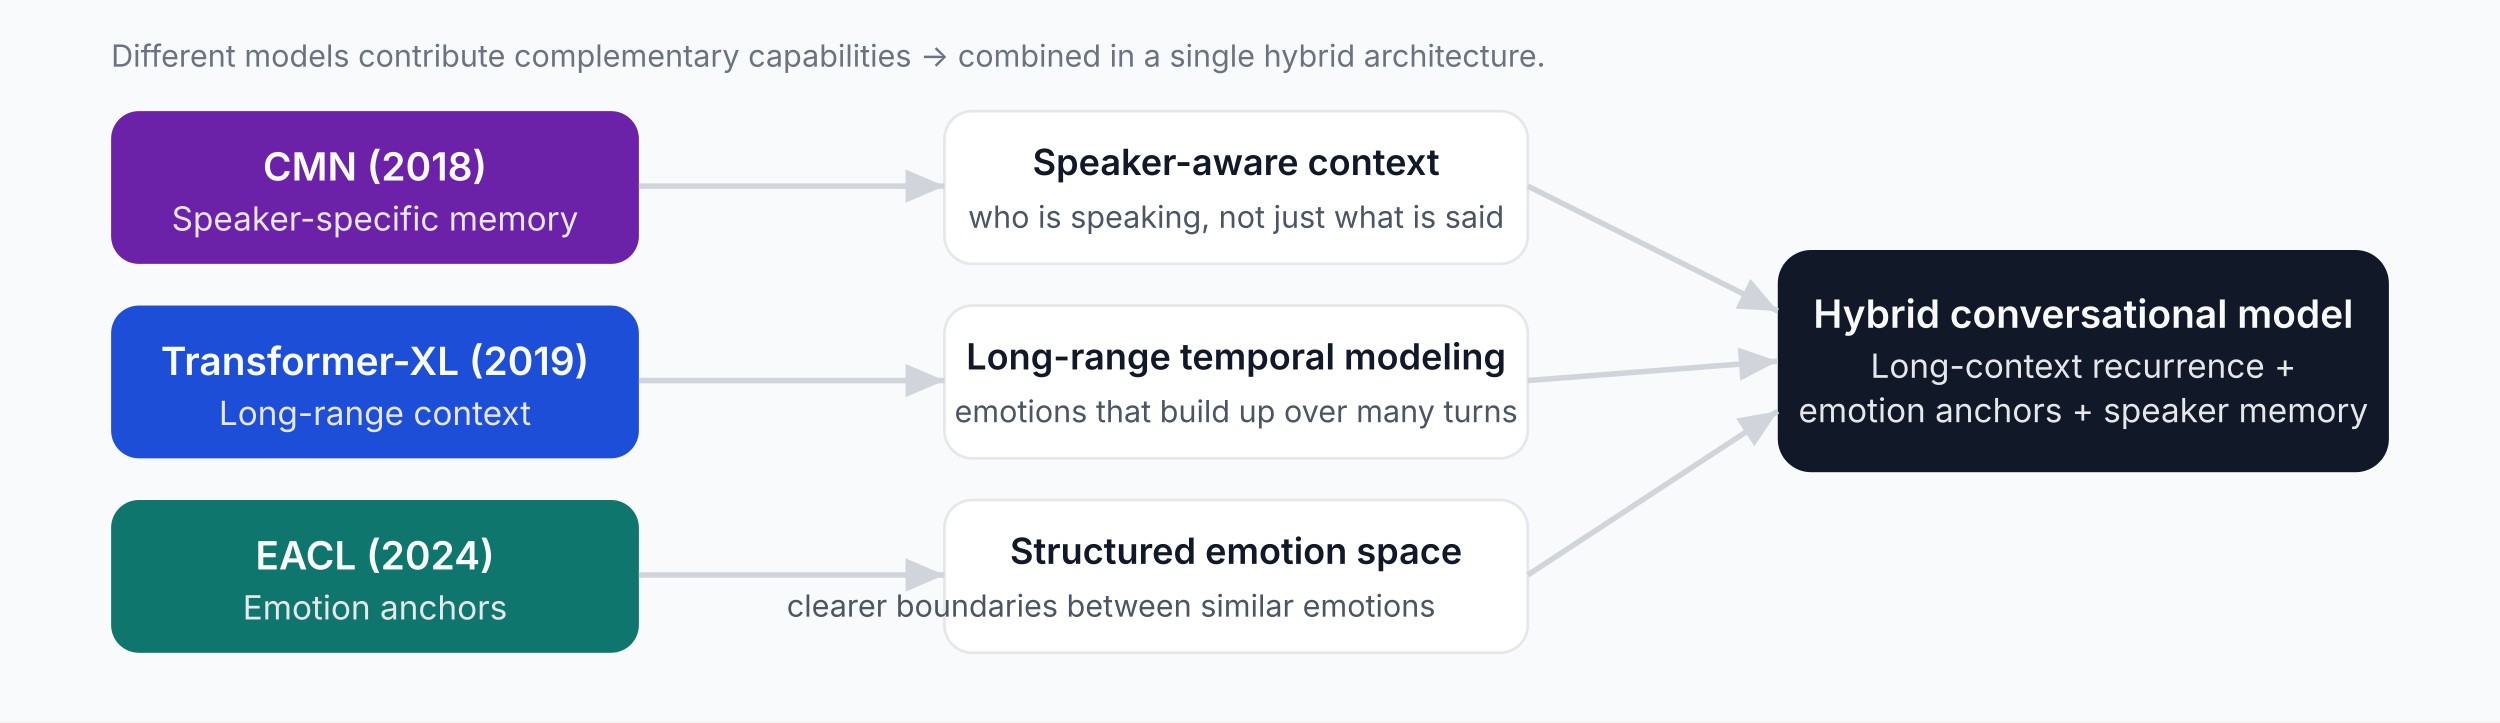
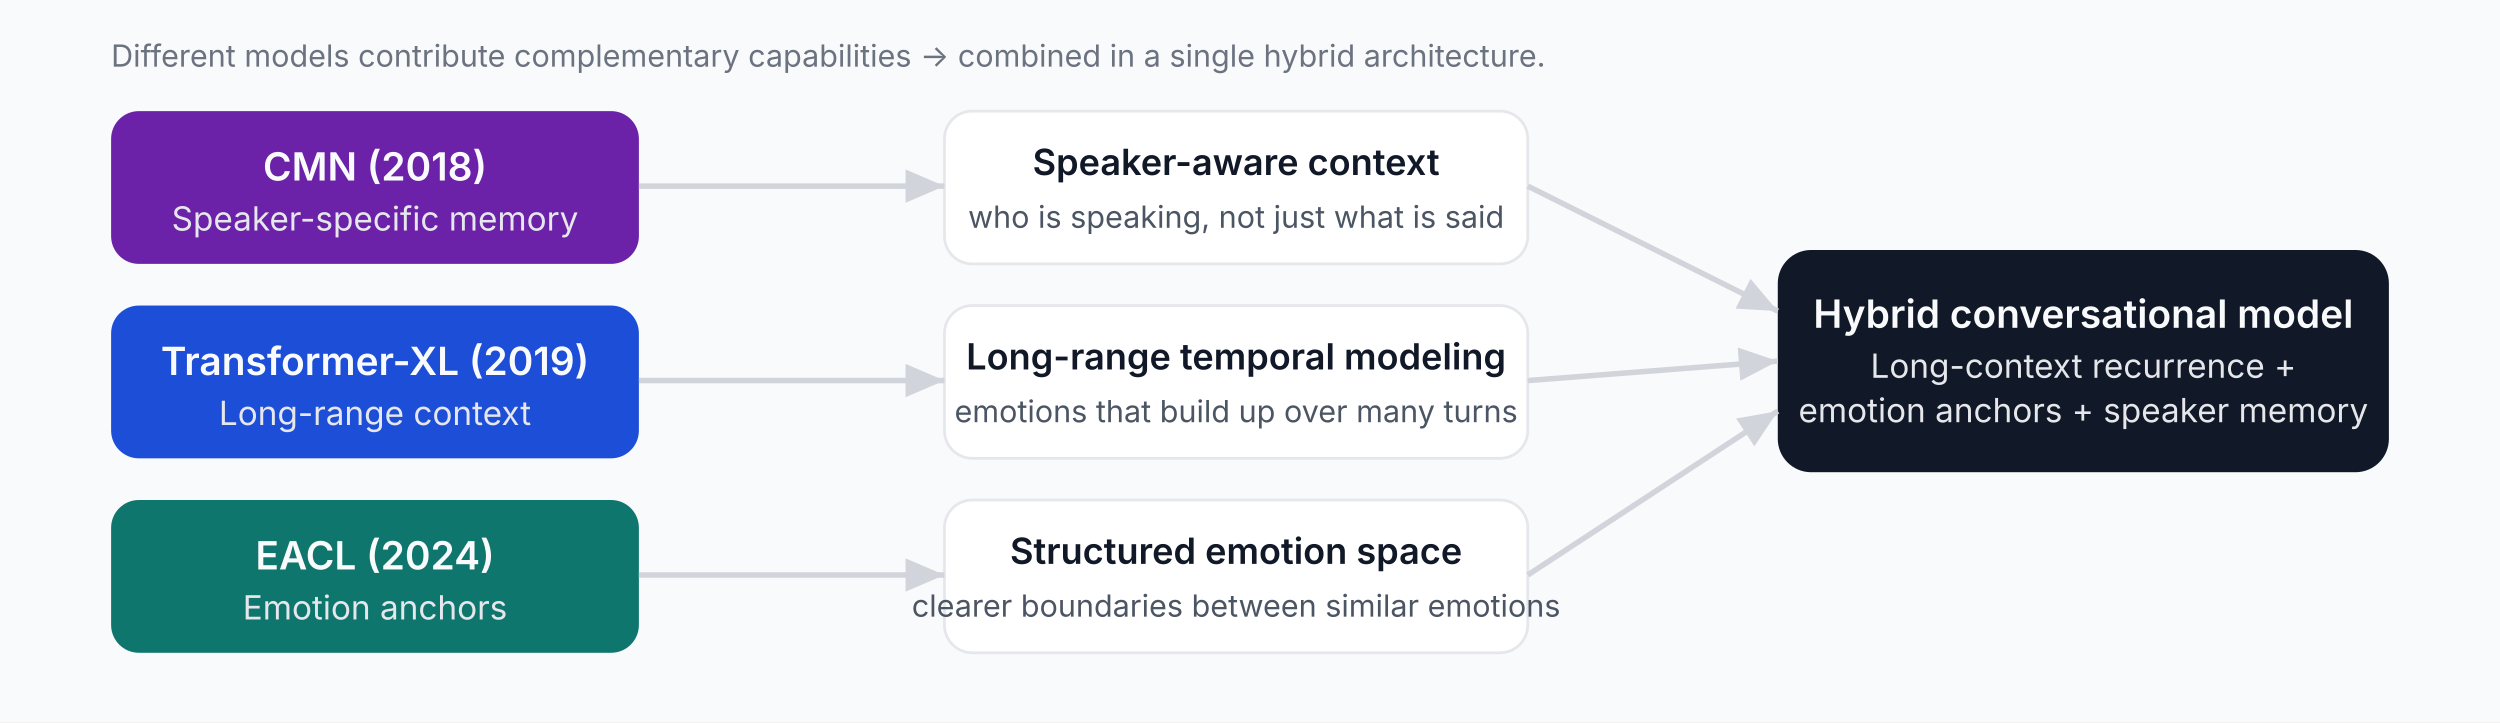
<svg xmlns="http://www.w3.org/2000/svg" width="900" height="260" viewBox="0 0 900 260">
  <style>
    .box-title { font-family: system-ui, -apple-system, BlinkMacSystemFont, "Segoe UI", sans-serif; font-size: 14px; font-weight: 600; fill: #f9fafb; }
    .box-sub   { font-family: system-ui, -apple-system, BlinkMacSystemFont, "Segoe UI", sans-serif; font-size: 12px; fill: #e5e7eb; }
    .cap-title { font-family: system-ui, -apple-system, BlinkMacSystemFont, "Segoe UI", sans-serif; font-size: 13px; font-weight: 600; fill: #111827; }
    .cap-sub   { font-family: system-ui, -apple-system, BlinkMacSystemFont, "Segoe UI", sans-serif; font-size: 11px; fill: #4b5563; }
    .label     { font-family: system-ui, -apple-system, BlinkMacSystemFont, "Segoe UI", sans-serif; font-size: 11px; fill: #6b7280; }
  </style>
  <rect x="0" y="0" width="900" height="260" fill="#f9fafb" />
  <rect x="40" y="40" rx="10" ry="10" width="190" height="55" fill="#6b21a8" />
  <text x="135" y="65" text-anchor="middle" class="box-title">CMN (2018)</text>
  <text x="135" y="83" text-anchor="middle" class="box-sub">Speaker-specific memory</text>
  <rect x="40" y="110" rx="10" ry="10" width="190" height="55" fill="#1d4ed8" />
  <text x="135" y="135" text-anchor="middle" class="box-title">Transformer-XL (2019)</text>
  <text x="135" y="153" text-anchor="middle" class="box-sub">Long-range context</text>
  <rect x="40" y="180" rx="10" ry="10" width="190" height="55" fill="#0f766e" />
  <text x="135" y="205" text-anchor="middle" class="box-title">EACL (2024)</text>
  <text x="135" y="223" text-anchor="middle" class="box-sub">Emotion anchors</text>
  <rect x="340" y="40" rx="10" ry="10" width="210" height="55" fill="#ffffff" stroke="#e5e7eb" />
  <text x="445" y="63" text-anchor="middle" class="cap-title">Speaker-aware context</text>
  <text x="445" y="82" text-anchor="middle" class="cap-sub">who is speaking, not just what is said</text>
  <rect x="340" y="110" rx="10" ry="10" width="210" height="55" fill="#ffffff" stroke="#e5e7eb" />
  <text x="445" y="133" text-anchor="middle" class="cap-title">Long-range temporal modeling</text>
  <text x="445" y="152" text-anchor="middle" class="cap-sub">emotions that build up over many turns</text>
  <rect x="340" y="180" rx="10" ry="10" width="210" height="55" fill="#ffffff" stroke="#e5e7eb" />
  <text x="445" y="203" text-anchor="middle" class="cap-title">Structured emotion space</text>
-   <text x="400" y="222" text-anchor="middle" class="cap-sub">clearer boundaries between similar emotions</text>
+   <text x="445" y="222" text-anchor="middle" class="cap-sub">clearer boundaries between similar emotions</text>
  <rect x="640" y="90" rx="12" ry="12" width="220" height="80" fill="#111827" />
  <text x="750" y="118" text-anchor="middle" class="box-title">Hybrid conversational model</text>
  <text x="750" y="136" text-anchor="middle" class="box-sub">Long-context recurrence +</text>
  <text x="750" y="152" text-anchor="middle" class="box-sub">emotion anchors + speaker memory</text>
  <defs>
    <marker id="arrow" markerWidth="8" markerHeight="8" refX="7" refY="3" orient="auto" markerUnits="strokeWidth">
      <path d="M0,0 L0,6 L7,3 z" fill="#d1d5db" />
    </marker>
  </defs>
  <line x1="230" y1="67" x2="340" y2="67" stroke="#d1d5db" stroke-width="2" marker-end="url(#arrow)" />
  <line x1="230" y1="137" x2="340" y2="137" stroke="#d1d5db" stroke-width="2" marker-end="url(#arrow)" />
  <line x1="230" y1="207" x2="340" y2="207" stroke="#d1d5db" stroke-width="2" marker-end="url(#arrow)" />
  <line x1="550" y1="67" x2="640" y2="112" stroke="#d1d5db" stroke-width="2" marker-end="url(#arrow)" />
  <line x1="550" y1="137" x2="640" y2="130" stroke="#d1d5db" stroke-width="2" marker-end="url(#arrow)" />
  <line x1="550" y1="207" x2="640" y2="148" stroke="#d1d5db" stroke-width="2" marker-end="url(#arrow)" />
  <text x="40" y="24" class="label">Different models contribute complementary capabilities → combined in a single hybrid architecture.</text>
</svg>
